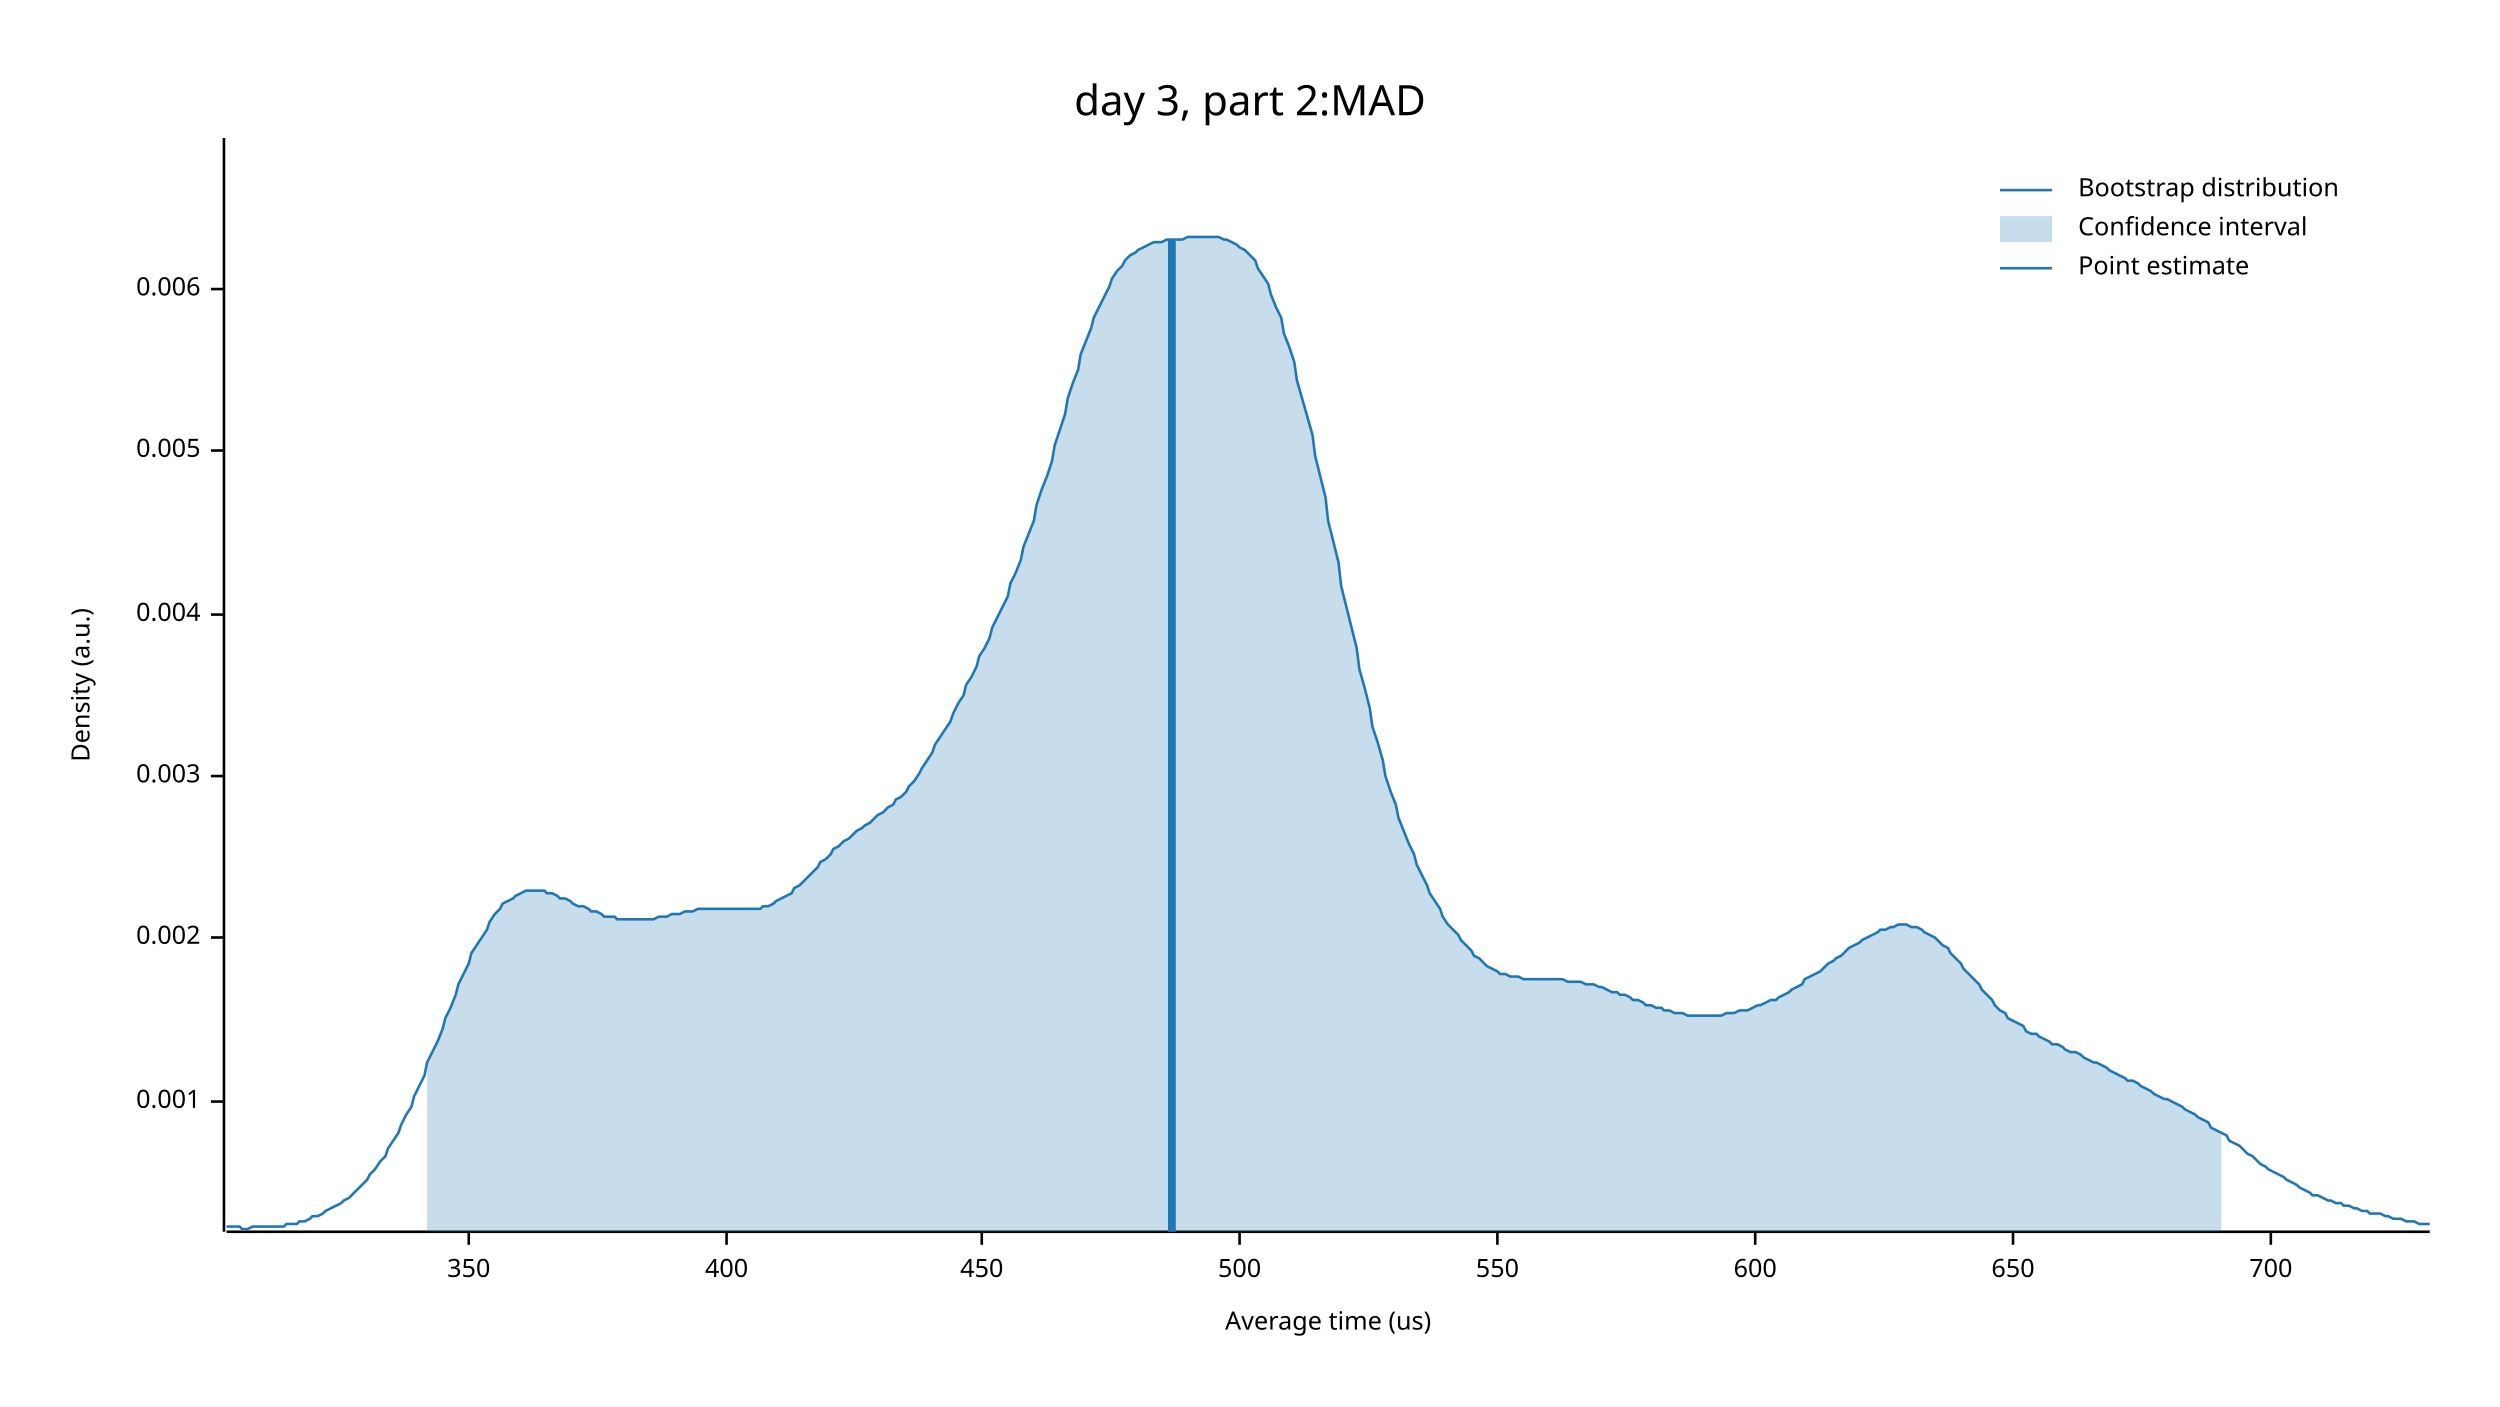
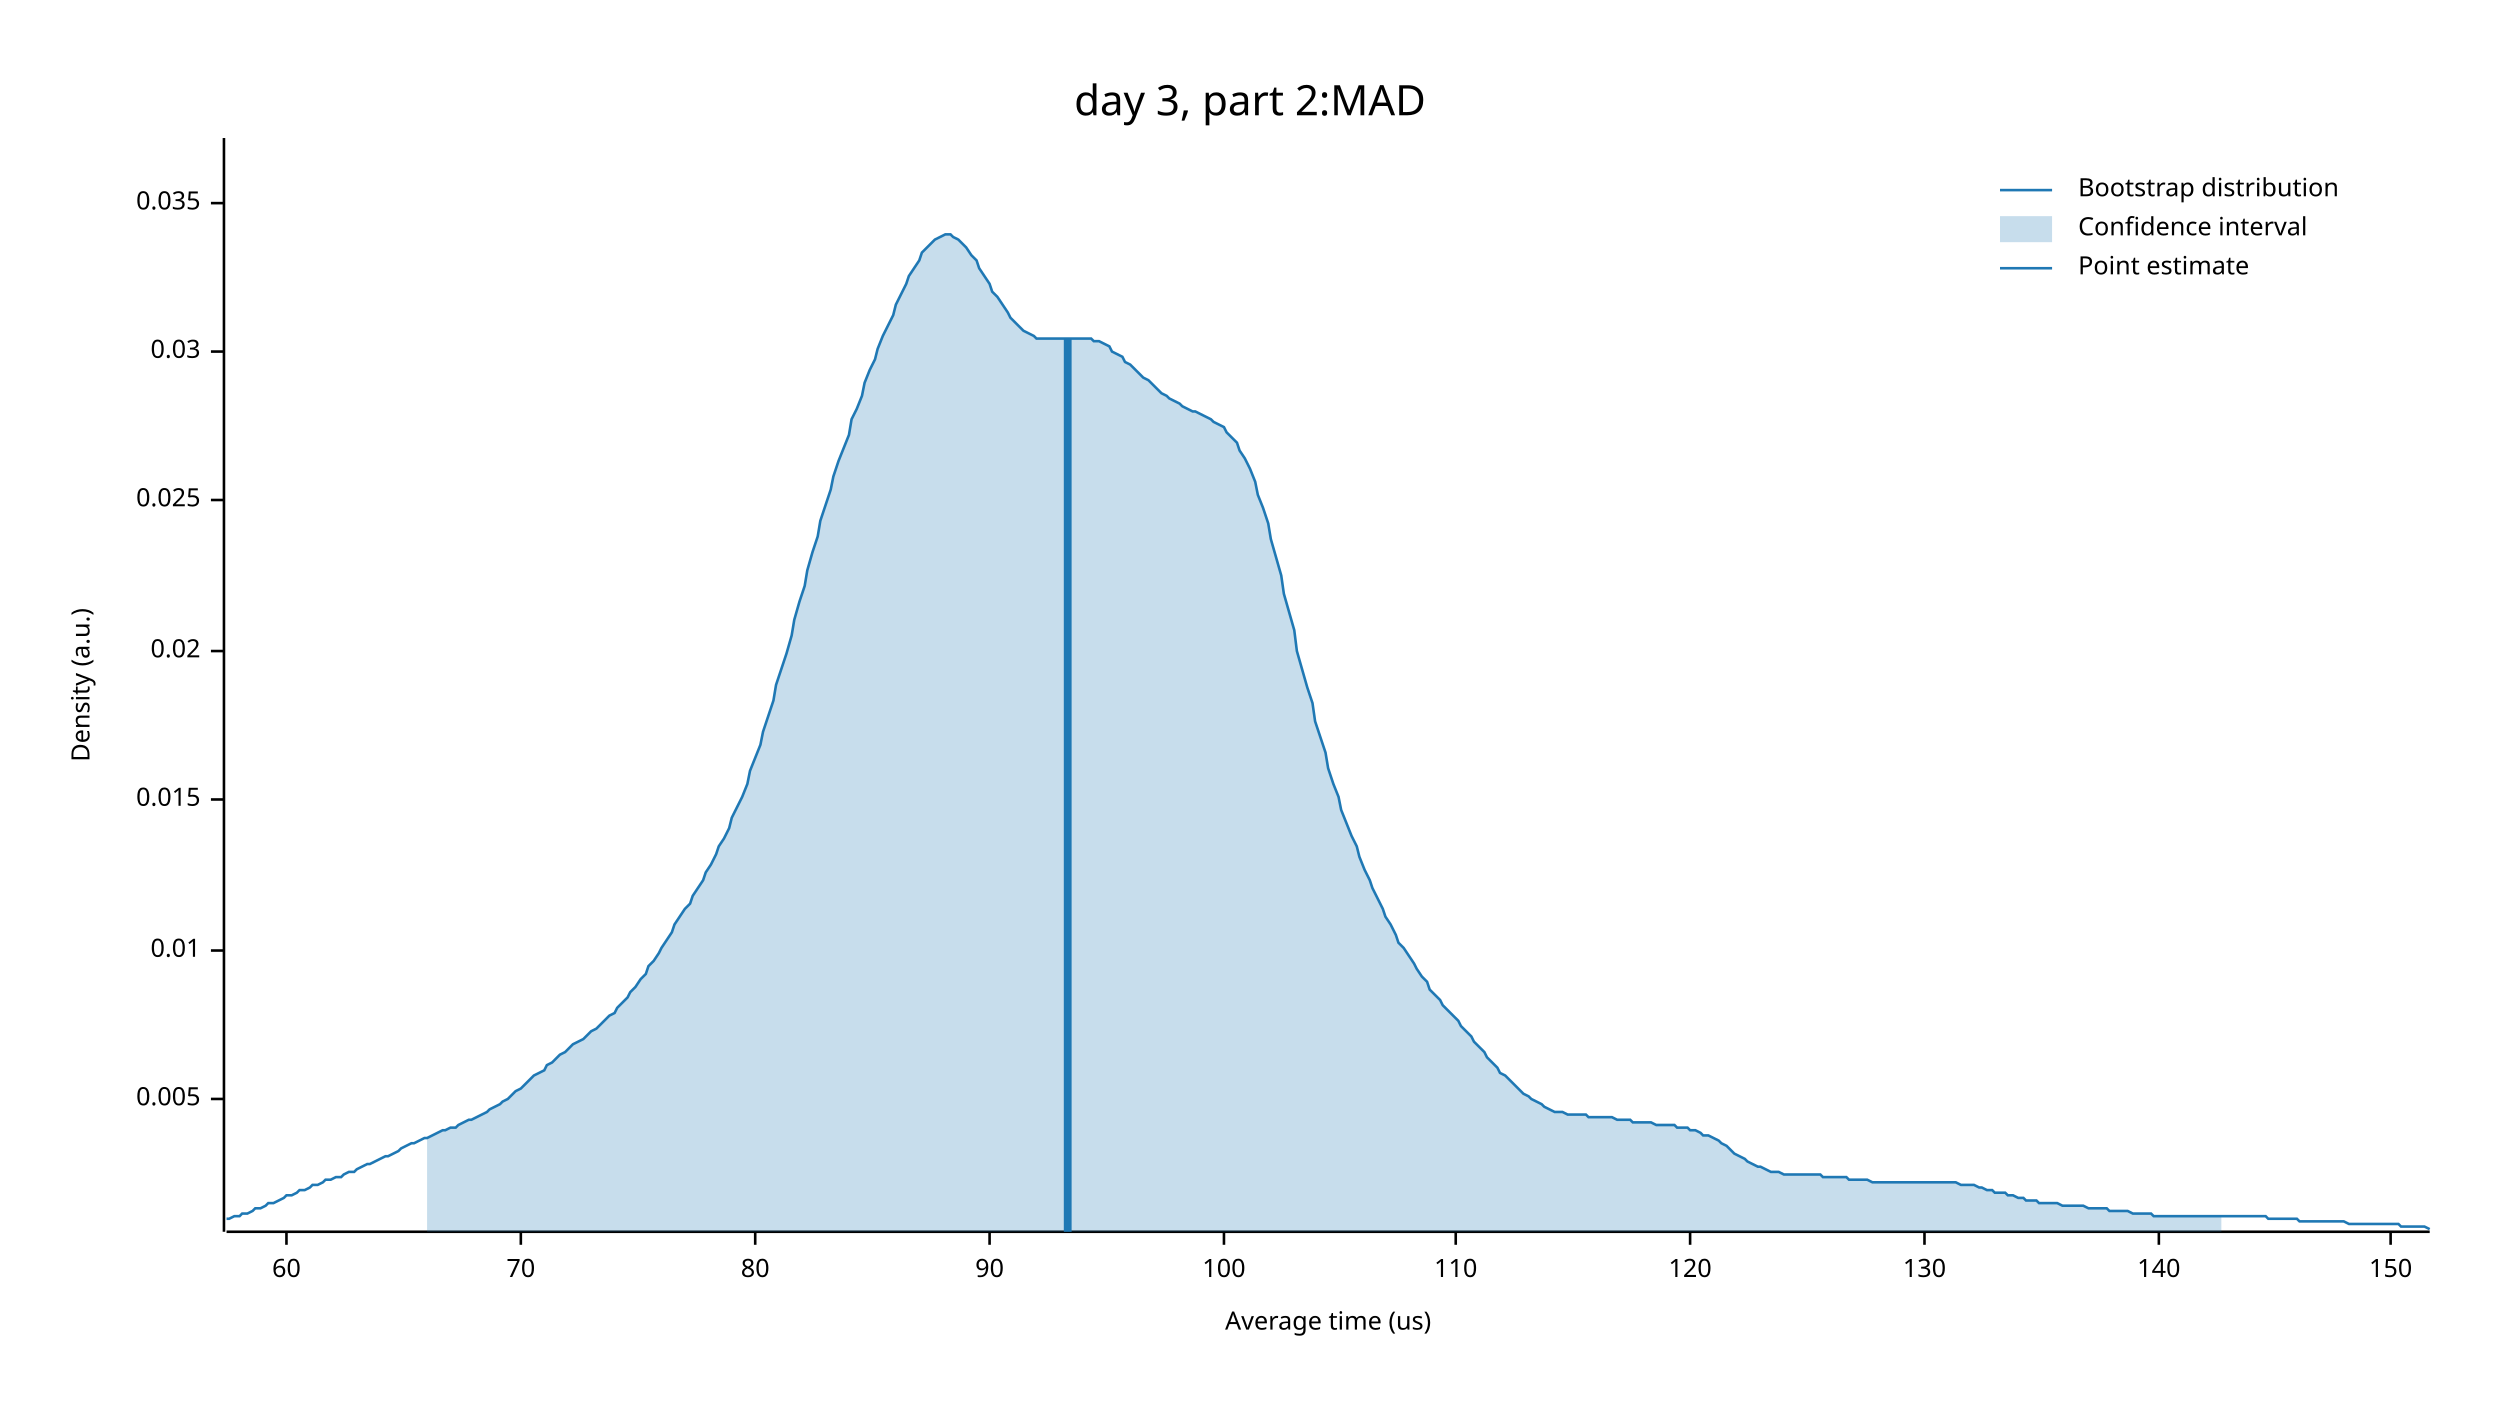
<svg xmlns="http://www.w3.org/2000/svg" width="960" height="540" viewBox="0 0 960 540">
  <text x="480" y="32" dy="0.76em" text-anchor="middle" font-family="sans-serif" font-size="16.129" opacity="1" fill="#000000">
day 3, part 2:MAD
</text>
  <text x="27" y="263" dy="0.76em" text-anchor="middle" font-family="sans-serif" font-size="9.677" opacity="1" fill="#000000" transform="rotate(270, 27, 263)">
Density (a.u.)
</text>
  <text x="510" y="513" dy="-0.5ex" text-anchor="middle" font-family="sans-serif" font-size="9.677" opacity="1" fill="#000000">
Average time (us)
</text>
  <polyline fill="none" opacity="1" stroke="#000000" stroke-width="1" points="86,53 86,473 " />
-   <text x="77" y="423" dy="0.5ex" text-anchor="end" font-family="sans-serif" font-size="9.677" opacity="1" fill="#000000">
- 0.001
- </text>
-   <polyline fill="none" opacity="1" stroke="#000000" stroke-width="1" points="81,423 86,423 " />
-   <text x="77" y="360" dy="0.5ex" text-anchor="end" font-family="sans-serif" font-size="9.677" opacity="1" fill="#000000">
- 0.002
- </text>
-   <polyline fill="none" opacity="1" stroke="#000000" stroke-width="1" points="81,360 86,360 " />
-   <text x="77" y="298" dy="0.5ex" text-anchor="end" font-family="sans-serif" font-size="9.677" opacity="1" fill="#000000">
- 0.003
- </text>
-   <polyline fill="none" opacity="1" stroke="#000000" stroke-width="1" points="81,298 86,298 " />
-   <text x="77" y="236" dy="0.5ex" text-anchor="end" font-family="sans-serif" font-size="9.677" opacity="1" fill="#000000">
- 0.004
- </text>
-   <polyline fill="none" opacity="1" stroke="#000000" stroke-width="1" points="81,236 86,236 " />
-   <text x="77" y="173" dy="0.5ex" text-anchor="end" font-family="sans-serif" font-size="9.677" opacity="1" fill="#000000">
+   <text x="77" y="422" dy="0.5ex" text-anchor="end" font-family="sans-serif" font-size="9.677" opacity="1" fill="#000000">
0.005
</text>
-   <polyline fill="none" opacity="1" stroke="#000000" stroke-width="1" points="81,173 86,173 " />
-   <text x="77" y="111" dy="0.5ex" text-anchor="end" font-family="sans-serif" font-size="9.677" opacity="1" fill="#000000">
- 0.006
+   <polyline fill="none" opacity="1" stroke="#000000" stroke-width="1" points="81,422 86,422 " />
+   <text x="77" y="365" dy="0.5ex" text-anchor="end" font-family="sans-serif" font-size="9.677" opacity="1" fill="#000000">
+ 0.01
</text>
-   <polyline fill="none" opacity="1" stroke="#000000" stroke-width="1" points="81,111 86,111 " />
+   <polyline fill="none" opacity="1" stroke="#000000" stroke-width="1" points="81,365 86,365 " />
+   <text x="77" y="307" dy="0.5ex" text-anchor="end" font-family="sans-serif" font-size="9.677" opacity="1" fill="#000000">
+ 0.015
+ </text>
+   <polyline fill="none" opacity="1" stroke="#000000" stroke-width="1" points="81,307 86,307 " />
+   <text x="77" y="250" dy="0.5ex" text-anchor="end" font-family="sans-serif" font-size="9.677" opacity="1" fill="#000000">
+ 0.02
+ </text>
+   <polyline fill="none" opacity="1" stroke="#000000" stroke-width="1" points="81,250 86,250 " />
+   <text x="77" y="192" dy="0.5ex" text-anchor="end" font-family="sans-serif" font-size="9.677" opacity="1" fill="#000000">
+ 0.025
+ </text>
+   <polyline fill="none" opacity="1" stroke="#000000" stroke-width="1" points="81,192 86,192 " />
+   <text x="77" y="135" dy="0.5ex" text-anchor="end" font-family="sans-serif" font-size="9.677" opacity="1" fill="#000000">
+ 0.03
+ </text>
+   <polyline fill="none" opacity="1" stroke="#000000" stroke-width="1" points="81,135 86,135 " />
+   <text x="77" y="78" dy="0.5ex" text-anchor="end" font-family="sans-serif" font-size="9.677" opacity="1" fill="#000000">
+ 0.035
+ </text>
+   <polyline fill="none" opacity="1" stroke="#000000" stroke-width="1" points="81,78 86,78 " />
  <polyline fill="none" opacity="1" stroke="#000000" stroke-width="1" points="87,473 933,473 " />
-   <text x="180" y="483" dy="0.76em" text-anchor="middle" font-family="sans-serif" font-size="9.677" opacity="1" fill="#000000">
- 350
+   <text x="110" y="483" dy="0.76em" text-anchor="middle" font-family="sans-serif" font-size="9.677" opacity="1" fill="#000000">
+ 60
</text>
-   <polyline fill="none" opacity="1" stroke="#000000" stroke-width="1" points="180,473 180,478 " />
-   <text x="279" y="483" dy="0.76em" text-anchor="middle" font-family="sans-serif" font-size="9.677" opacity="1" fill="#000000">
- 400
+   <polyline fill="none" opacity="1" stroke="#000000" stroke-width="1" points="110,473 110,478 " />
+   <text x="200" y="483" dy="0.76em" text-anchor="middle" font-family="sans-serif" font-size="9.677" opacity="1" fill="#000000">
+ 70
</text>
-   <polyline fill="none" opacity="1" stroke="#000000" stroke-width="1" points="279,473 279,478 " />
-   <text x="377" y="483" dy="0.76em" text-anchor="middle" font-family="sans-serif" font-size="9.677" opacity="1" fill="#000000">
- 450
+   <polyline fill="none" opacity="1" stroke="#000000" stroke-width="1" points="200,473 200,478 " />
+   <text x="290" y="483" dy="0.76em" text-anchor="middle" font-family="sans-serif" font-size="9.677" opacity="1" fill="#000000">
+ 80
</text>
-   <polyline fill="none" opacity="1" stroke="#000000" stroke-width="1" points="377,473 377,478 " />
-   <text x="476" y="483" dy="0.76em" text-anchor="middle" font-family="sans-serif" font-size="9.677" opacity="1" fill="#000000">
- 500
+   <polyline fill="none" opacity="1" stroke="#000000" stroke-width="1" points="290,473 290,478 " />
+   <text x="380" y="483" dy="0.76em" text-anchor="middle" font-family="sans-serif" font-size="9.677" opacity="1" fill="#000000">
+ 90
</text>
-   <polyline fill="none" opacity="1" stroke="#000000" stroke-width="1" points="476,473 476,478 " />
-   <text x="575" y="483" dy="0.76em" text-anchor="middle" font-family="sans-serif" font-size="9.677" opacity="1" fill="#000000">
- 550
+   <polyline fill="none" opacity="1" stroke="#000000" stroke-width="1" points="380,473 380,478 " />
+   <text x="470" y="483" dy="0.76em" text-anchor="middle" font-family="sans-serif" font-size="9.677" opacity="1" fill="#000000">
+ 100
</text>
-   <polyline fill="none" opacity="1" stroke="#000000" stroke-width="1" points="575,473 575,478 " />
-   <text x="674" y="483" dy="0.76em" text-anchor="middle" font-family="sans-serif" font-size="9.677" opacity="1" fill="#000000">
- 600
+   <polyline fill="none" opacity="1" stroke="#000000" stroke-width="1" points="470,473 470,478 " />
+   <text x="559" y="483" dy="0.76em" text-anchor="middle" font-family="sans-serif" font-size="9.677" opacity="1" fill="#000000">
+ 110
</text>
-   <polyline fill="none" opacity="1" stroke="#000000" stroke-width="1" points="674,473 674,478 " />
-   <text x="773" y="483" dy="0.76em" text-anchor="middle" font-family="sans-serif" font-size="9.677" opacity="1" fill="#000000">
- 650
+   <polyline fill="none" opacity="1" stroke="#000000" stroke-width="1" points="559,473 559,478 " />
+   <text x="649" y="483" dy="0.76em" text-anchor="middle" font-family="sans-serif" font-size="9.677" opacity="1" fill="#000000">
+ 120
</text>
-   <polyline fill="none" opacity="1" stroke="#000000" stroke-width="1" points="773,473 773,478 " />
-   <text x="872" y="483" dy="0.76em" text-anchor="middle" font-family="sans-serif" font-size="9.677" opacity="1" fill="#000000">
- 700
+   <polyline fill="none" opacity="1" stroke="#000000" stroke-width="1" points="649,473 649,478 " />
+   <text x="739" y="483" dy="0.76em" text-anchor="middle" font-family="sans-serif" font-size="9.677" opacity="1" fill="#000000">
+ 130
</text>
-   <polyline fill="none" opacity="1" stroke="#000000" stroke-width="1" points="872,473 872,478 " />
-   <polyline fill="none" opacity="1" stroke="#1F78B4" stroke-width="1" points="87,471 88,471 90,471 92,471 93,472 95,472 97,471 98,471 100,471 102,471 103,471 105,471 107,471 109,471 110,470 112,470 114,470 115,469 117,469 119,468 120,467 122,467 124,466 125,465 127,464 129,463 131,462 132,461 134,460 136,458 137,457 139,455 141,453 142,451 144,449 146,446 148,444 149,441 151,438 153,435 154,432 156,428 158,425 159,421 161,417 163,413 164,408 166,404 168,400 170,395 171,391 173,387 175,382 176,378 178,374 180,370 181,366 183,363 185,360 187,357 188,354 190,351 192,349 193,347 195,346 197,345 198,344 200,343 202,342 203,342 205,342 207,342 209,342 210,343 212,343 214,344 215,345 217,345 219,346 220,347 222,348 224,348 226,349 227,350 229,350 231,351 232,352 234,352 236,352 237,353 239,353 241,353 242,353 244,353 246,353 248,353 249,353 251,353 253,352 254,352 256,352 258,351 259,351 261,351 263,350 265,350 266,350 268,349 270,349 271,349 273,349 275,349 276,349 278,349 280,349 281,349 283,349 285,349 287,349 288,349 290,349 292,349 293,348 295,348 297,347 298,346 300,345 302,344 304,343 305,341 307,340 309,338 310,337 312,335 314,333 315,331 317,330 319,328 320,326 322,325 324,323 326,322 327,321 329,319 331,318 332,317 334,316 336,314 337,313 339,312 341,310 343,309 344,307 346,306 348,304 349,302 351,300 353,297 354,295 356,292 358,289 359,286 361,283 363,280 365,277 366,274 368,270 370,267 371,263 373,260 375,256 376,252 378,249 380,245 381,241 383,237 385,233 387,229 388,224 390,220 392,215 393,210 395,205 397,200 398,194 400,188 402,183 404,177 405,171 407,165 409,159 410,153 412,147 414,142 415,136 417,131 419,126 420,122 422,118 424,114 426,110 427,107 429,104 431,102 432,100 434,98 436,97 437,96 439,95 441,94 443,93 444,93 446,93 448,92 449,92 451,92 453,92 454,92 456,91 458,91 459,91 461,91 463,91 465,91 466,91 468,91 470,92 471,92 473,93 475,94 476,95 478,96 480,98 482,100 483,103 485,106 487,109 488,113 490,118 492,122 493,128 495,133 497,139 498,146 500,153 502,160 504,167 505,175 507,183 509,191 510,200 512,208 514,216 515,225 517,233 519,241 521,249 522,257 524,264 526,272 527,279 529,285 531,292 532,298 534,304 536,309 537,314 539,319 541,324 543,328 544,332 546,336 548,340 549,343 551,346 553,349 554,352 556,355 558,357 560,359 561,361 563,363 565,365 566,367 568,368 570,370 571,371 573,372 575,373 576,374 578,374 580,375 582,375 583,375 585,376 587,376 588,376 590,376 592,376 593,376 595,376 597,376 599,376 600,376 602,377 604,377 605,377 607,377 609,378 610,378 612,378 614,379 615,379 617,380 619,381 621,381 622,382 624,382 626,383 627,384 629,384 631,385 632,386 634,386 636,387 638,387 639,388 641,388 643,389 644,389 646,389 648,390 649,390 651,390 653,390 654,390 656,390 658,390 660,390 661,390 663,389 665,389 666,389 668,388 670,388 671,388 673,387 675,386 676,386 678,385 680,384 682,384 683,383 685,382 687,381 688,380 690,379 692,378 693,376 695,375 697,374 699,373 700,372 702,370 704,369 705,368 707,367 709,365 710,364 712,363 714,362 715,361 717,360 719,359 721,358 722,357 724,357 726,356 727,356 729,355 731,355 732,355 734,356 736,356 738,357 739,358 741,359 743,360 744,361 746,363 748,364 749,366 751,368 753,370 754,372 756,374 758,376 760,378 761,380 763,382 765,384 766,386 768,388 770,389 771,391 773,392 775,393 777,394 778,396 780,397 782,397 783,398 785,399 787,400 788,401 790,401 792,402 793,403 795,404 797,404 799,405 800,406 802,407 804,408 805,408 807,409 809,410 810,411 812,412 814,413 816,414 817,415 819,415 821,416 822,417 824,418 826,419 827,420 829,421 831,422 832,422 834,423 836,424 838,425 839,426 841,427 843,428 844,429 846,430 848,431 849,433 851,434 853,435 855,436 856,438 858,439 860,440 861,441 863,443 865,444 866,445 868,447 870,448 871,449 873,450 875,451 877,452 878,453 880,454 882,455 883,456 885,457 887,458 888,459 890,459 892,460 894,461 895,461 897,462 899,462 900,463 902,463 904,464 905,464 907,465 909,465 910,466 912,466 914,466 916,467 917,467 919,468 921,468 922,468 924,469 926,469 927,469 929,470 931,470 933,470 " />
-   <polygon opacity="0.25" fill="#1F78B4" points="164,408 166,404 168,400 170,395 171,391 173,387 175,382 176,378 178,374 180,370 181,366 183,363 185,360 187,357 188,354 190,351 192,349 193,347 195,346 197,345 198,344 200,343 202,342 203,342 205,342 207,342 209,342 210,343 212,343 214,344 215,345 217,345 219,346 220,347 222,348 224,348 226,349 227,350 229,350 231,351 232,352 234,352 236,352 237,353 239,353 241,353 242,353 244,353 246,353 248,353 249,353 251,353 253,352 254,352 256,352 258,351 259,351 261,351 263,350 265,350 266,350 268,349 270,349 271,349 273,349 275,349 276,349 278,349 280,349 281,349 283,349 285,349 287,349 288,349 290,349 292,349 293,348 295,348 297,347 298,346 300,345 302,344 304,343 305,341 307,340 309,338 310,337 312,335 314,333 315,331 317,330 319,328 320,326 322,325 324,323 326,322 327,321 329,319 331,318 332,317 334,316 336,314 337,313 339,312 341,310 343,309 344,307 346,306 348,304 349,302 351,300 353,297 354,295 356,292 358,289 359,286 361,283 363,280 365,277 366,274 368,270 370,267 371,263 373,260 375,256 376,252 378,249 380,245 381,241 383,237 385,233 387,229 388,224 390,220 392,215 393,210 395,205 397,200 398,194 400,188 402,183 404,177 405,171 407,165 409,159 410,153 412,147 414,142 415,136 417,131 419,126 420,122 422,118 424,114 426,110 427,107 429,104 431,102 432,100 434,98 436,97 437,96 439,95 441,94 443,93 444,93 446,93 448,92 449,92 451,92 453,92 454,92 456,91 458,91 459,91 461,91 463,91 465,91 466,91 468,91 470,92 471,92 473,93 475,94 476,95 478,96 480,98 482,100 483,103 485,106 487,109 488,113 490,118 492,122 493,128 495,133 497,139 498,146 500,153 502,160 504,167 505,175 507,183 509,191 510,200 512,208 514,216 515,225 517,233 519,241 521,249 522,257 524,264 526,272 527,279 529,285 531,292 532,298 534,304 536,309 537,314 539,319 541,324 543,328 544,332 546,336 548,340 549,343 551,346 553,349 554,352 556,355 558,357 560,359 561,361 563,363 565,365 566,367 568,368 570,370 571,371 573,372 575,373 576,374 578,374 580,375 582,375 583,375 585,376 587,376 588,376 590,376 592,376 593,376 595,376 597,376 599,376 600,376 602,377 604,377 605,377 607,377 609,378 610,378 612,378 614,379 615,379 617,380 619,381 621,381 622,382 624,382 626,383 627,384 629,384 631,385 632,386 634,386 636,387 638,387 639,388 641,388 643,389 644,389 646,389 648,390 649,390 651,390 653,390 654,390 656,390 658,390 660,390 661,390 663,389 665,389 666,389 668,388 670,388 671,388 673,387 675,386 676,386 678,385 680,384 682,384 683,383 685,382 687,381 688,380 690,379 692,378 693,376 695,375 697,374 699,373 700,372 702,370 704,369 705,368 707,367 709,365 710,364 712,363 714,362 715,361 717,360 719,359 721,358 722,357 724,357 726,356 727,356 729,355 731,355 732,355 734,356 736,356 738,357 739,358 741,359 743,360 744,361 746,363 748,364 749,366 751,368 753,370 754,372 756,374 758,376 760,378 761,380 763,382 765,384 766,386 768,388 770,389 771,391 773,392 775,393 777,394 778,396 780,397 782,397 783,398 785,399 787,400 788,401 790,401 792,402 793,403 795,404 797,404 799,405 800,406 802,407 804,408 805,408 807,409 809,410 810,411 812,412 814,413 816,414 817,415 819,415 821,416 822,417 824,418 826,419 827,420 829,421 831,422 832,422 834,423 836,424 838,425 839,426 841,427 843,428 844,429 846,430 848,431 849,433 851,434 853,435 853,473 164,473 " />
-   <polyline fill="none" opacity="1" stroke="#1F78B4" stroke-width="3" points="450,473 450,92 " />
+   <polyline fill="none" opacity="1" stroke="#000000" stroke-width="1" points="739,473 739,478 " />
+   <text x="829" y="483" dy="0.76em" text-anchor="middle" font-family="sans-serif" font-size="9.677" opacity="1" fill="#000000">
+ 140
+ </text>
+   <polyline fill="none" opacity="1" stroke="#000000" stroke-width="1" points="829,473 829,478 " />
+   <text x="918" y="483" dy="0.76em" text-anchor="middle" font-family="sans-serif" font-size="9.677" opacity="1" fill="#000000">
+ 150
+ </text>
+   <polyline fill="none" opacity="1" stroke="#000000" stroke-width="1" points="918,473 918,478 " />
+   <polyline fill="none" opacity="1" stroke="#1F78B4" stroke-width="1" points="87,468 88,468 90,467 92,467 93,466 95,466 97,465 98,464 100,464 102,463 103,462 105,462 107,461 109,460 110,459 112,459 114,458 115,457 117,457 119,456 120,455 122,455 124,454 125,453 127,453 129,452 131,452 132,451 134,450 136,450 137,449 139,448 141,447 142,447 144,446 146,445 148,444 149,444 151,443 153,442 154,441 156,440 158,439 159,439 161,438 163,437 164,437 166,436 168,435 170,434 171,434 173,433 175,433 176,432 178,431 180,430 181,430 183,429 185,428 187,427 188,426 190,425 192,424 193,423 195,422 197,420 198,419 200,418 202,416 203,415 205,413 207,412 209,411 210,409 212,408 214,406 215,405 217,404 219,402 220,401 222,400 224,399 226,397 227,396 229,395 231,393 232,392 234,390 236,389 237,387 239,385 241,383 242,381 244,379 246,376 248,374 249,371 251,369 253,366 254,364 256,361 258,358 259,355 261,352 263,349 265,347 266,344 268,341 270,338 271,335 273,332 275,328 276,325 278,322 280,318 281,314 283,310 285,306 287,301 288,296 290,291 292,286 293,281 295,275 297,269 298,263 300,257 302,251 304,244 305,238 307,231 309,225 310,219 312,212 314,206 315,200 317,194 319,188 320,183 322,177 324,172 326,167 327,161 329,157 331,152 332,147 334,142 336,138 337,134 339,129 341,125 343,121 344,117 346,113 348,109 349,106 351,103 353,100 354,97 356,95 358,93 359,92 361,91 363,90 365,90 366,91 368,92 370,94 371,95 373,98 375,100 376,103 378,106 380,109 381,112 383,114 385,117 387,120 388,122 390,124 392,126 393,127 395,128 397,129 398,130 400,130 402,130 404,130 405,130 407,130 409,130 410,130 412,130 414,130 415,130 417,130 419,130 420,131 422,131 424,132 426,133 427,135 429,136 431,137 432,139 434,140 436,142 437,143 439,145 441,146 443,148 444,149 446,151 448,152 449,153 451,154 453,155 454,156 456,157 458,158 459,158 461,159 463,160 465,161 466,162 468,163 470,164 471,166 473,168 475,170 476,173 478,176 480,180 482,185 483,190 485,195 487,201 488,207 490,214 492,221 493,228 495,235 497,242 498,250 500,257 502,264 504,270 505,277 507,283 509,289 510,295 512,301 514,306 515,311 517,316 519,321 521,325 522,329 524,334 526,338 527,341 529,345 531,349 532,352 534,355 536,359 537,362 539,364 541,367 543,370 544,372 546,375 548,377 549,380 551,382 553,384 554,386 556,388 558,390 560,392 561,394 563,396 565,398 566,400 568,402 570,404 571,406 573,408 575,410 576,412 578,413 580,415 582,417 583,418 585,420 587,421 588,422 590,423 592,424 593,425 595,426 597,427 599,427 600,427 602,428 604,428 605,428 607,428 609,428 610,429 612,429 614,429 615,429 617,429 619,429 621,430 622,430 624,430 626,430 627,431 629,431 631,431 632,431 634,431 636,432 638,432 639,432 641,432 643,432 644,433 646,433 648,433 649,434 651,434 653,435 654,436 656,436 658,437 660,438 661,439 663,440 665,442 666,443 668,444 670,445 671,446 673,447 675,448 676,448 678,449 680,450 682,450 683,450 685,451 687,451 688,451 690,451 692,451 693,451 695,451 697,451 699,451 700,452 702,452 704,452 705,452 707,452 709,452 710,453 712,453 714,453 715,453 717,453 719,454 721,454 722,454 724,454 726,454 727,454 729,454 731,454 732,454 734,454 736,454 738,454 739,454 741,454 743,454 744,454 746,454 748,454 749,454 751,454 753,455 754,455 756,455 758,455 760,456 761,456 763,457 765,457 766,458 768,458 770,458 771,459 773,459 775,460 777,460 778,461 780,461 782,461 783,462 785,462 787,462 788,462 790,462 792,463 793,463 795,463 797,463 799,463 800,463 802,464 804,464 805,464 807,464 809,464 810,465 812,465 814,465 816,465 817,465 819,466 821,466 822,466 824,466 826,466 827,467 829,467 831,467 832,467 834,467 836,467 838,467 839,467 841,467 843,467 844,467 846,467 848,467 849,467 851,467 853,467 855,467 856,467 858,467 860,467 861,467 863,467 865,467 866,467 868,467 870,467 871,468 873,468 875,468 877,468 878,468 880,468 882,468 883,469 885,469 887,469 888,469 890,469 892,469 894,469 895,469 897,469 899,469 900,469 902,470 904,470 905,470 907,470 909,470 910,470 912,470 914,470 916,470 917,470 919,470 921,470 922,471 924,471 926,471 927,471 929,471 931,471 933,472 " />
+   <polygon opacity="0.25" fill="#1F78B4" points="164,437 166,436 168,435 170,434 171,434 173,433 175,433 176,432 178,431 180,430 181,430 183,429 185,428 187,427 188,426 190,425 192,424 193,423 195,422 197,420 198,419 200,418 202,416 203,415 205,413 207,412 209,411 210,409 212,408 214,406 215,405 217,404 219,402 220,401 222,400 224,399 226,397 227,396 229,395 231,393 232,392 234,390 236,389 237,387 239,385 241,383 242,381 244,379 246,376 248,374 249,371 251,369 253,366 254,364 256,361 258,358 259,355 261,352 263,349 265,347 266,344 268,341 270,338 271,335 273,332 275,328 276,325 278,322 280,318 281,314 283,310 285,306 287,301 288,296 290,291 292,286 293,281 295,275 297,269 298,263 300,257 302,251 304,244 305,238 307,231 309,225 310,219 312,212 314,206 315,200 317,194 319,188 320,183 322,177 324,172 326,167 327,161 329,157 331,152 332,147 334,142 336,138 337,134 339,129 341,125 343,121 344,117 346,113 348,109 349,106 351,103 353,100 354,97 356,95 358,93 359,92 361,91 363,90 365,90 366,91 368,92 370,94 371,95 373,98 375,100 376,103 378,106 380,109 381,112 383,114 385,117 387,120 388,122 390,124 392,126 393,127 395,128 397,129 398,130 400,130 402,130 404,130 405,130 407,130 409,130 410,130 412,130 414,130 415,130 417,130 419,130 420,131 422,131 424,132 426,133 427,135 429,136 431,137 432,139 434,140 436,142 437,143 439,145 441,146 443,148 444,149 446,151 448,152 449,153 451,154 453,155 454,156 456,157 458,158 459,158 461,159 463,160 465,161 466,162 468,163 470,164 471,166 473,168 475,170 476,173 478,176 480,180 482,185 483,190 485,195 487,201 488,207 490,214 492,221 493,228 495,235 497,242 498,250 500,257 502,264 504,270 505,277 507,283 509,289 510,295 512,301 514,306 515,311 517,316 519,321 521,325 522,329 524,334 526,338 527,341 529,345 531,349 532,352 534,355 536,359 537,362 539,364 541,367 543,370 544,372 546,375 548,377 549,380 551,382 553,384 554,386 556,388 558,390 560,392 561,394 563,396 565,398 566,400 568,402 570,404 571,406 573,408 575,410 576,412 578,413 580,415 582,417 583,418 585,420 587,421 588,422 590,423 592,424 593,425 595,426 597,427 599,427 600,427 602,428 604,428 605,428 607,428 609,428 610,429 612,429 614,429 615,429 617,429 619,429 621,430 622,430 624,430 626,430 627,431 629,431 631,431 632,431 634,431 636,432 638,432 639,432 641,432 643,432 644,433 646,433 648,433 649,434 651,434 653,435 654,436 656,436 658,437 660,438 661,439 663,440 665,442 666,443 668,444 670,445 671,446 673,447 675,448 676,448 678,449 680,450 682,450 683,450 685,451 687,451 688,451 690,451 692,451 693,451 695,451 697,451 699,451 700,452 702,452 704,452 705,452 707,452 709,452 710,453 712,453 714,453 715,453 717,453 719,454 721,454 722,454 724,454 726,454 727,454 729,454 731,454 732,454 734,454 736,454 738,454 739,454 741,454 743,454 744,454 746,454 748,454 749,454 751,454 753,455 754,455 756,455 758,455 760,456 761,456 763,457 765,457 766,458 768,458 770,458 771,459 773,459 775,460 777,460 778,461 780,461 782,461 783,462 785,462 787,462 788,462 790,462 792,463 793,463 795,463 797,463 799,463 800,463 802,464 804,464 805,464 807,464 809,464 810,465 812,465 814,465 816,465 817,465 819,466 821,466 822,466 824,466 826,466 827,467 829,467 831,467 832,467 834,467 836,467 838,467 839,467 841,467 843,467 844,467 846,467 848,467 849,467 851,467 853,467 853,473 164,473 " />
+   <polyline fill="none" opacity="1" stroke="#1F78B4" stroke-width="3" points="410,473 410,130 " />
  <text x="798" y="68" dy="0.76em" text-anchor="start" font-family="sans-serif" font-size="9.677" opacity="1" fill="#000000">
Bootstrap distribution
</text>
  <text x="798" y="83" dy="0.76em" text-anchor="start" font-family="sans-serif" font-size="9.677" opacity="1" fill="#000000">
Confidence interval
</text>
  <text x="798" y="98" dy="0.76em" text-anchor="start" font-family="sans-serif" font-size="9.677" opacity="1" fill="#000000">
Point estimate
</text>
  <polyline fill="none" opacity="1" stroke="#1F78B4" stroke-width="1" points="768,73 788,73 " />
  <rect x="768" y="83" width="20" height="10" opacity="0.25" fill="#1F78B4" stroke="none" />
  <polyline fill="none" opacity="1" stroke="#1F78B4" stroke-width="1" points="768,103 788,103 " />
</svg>
